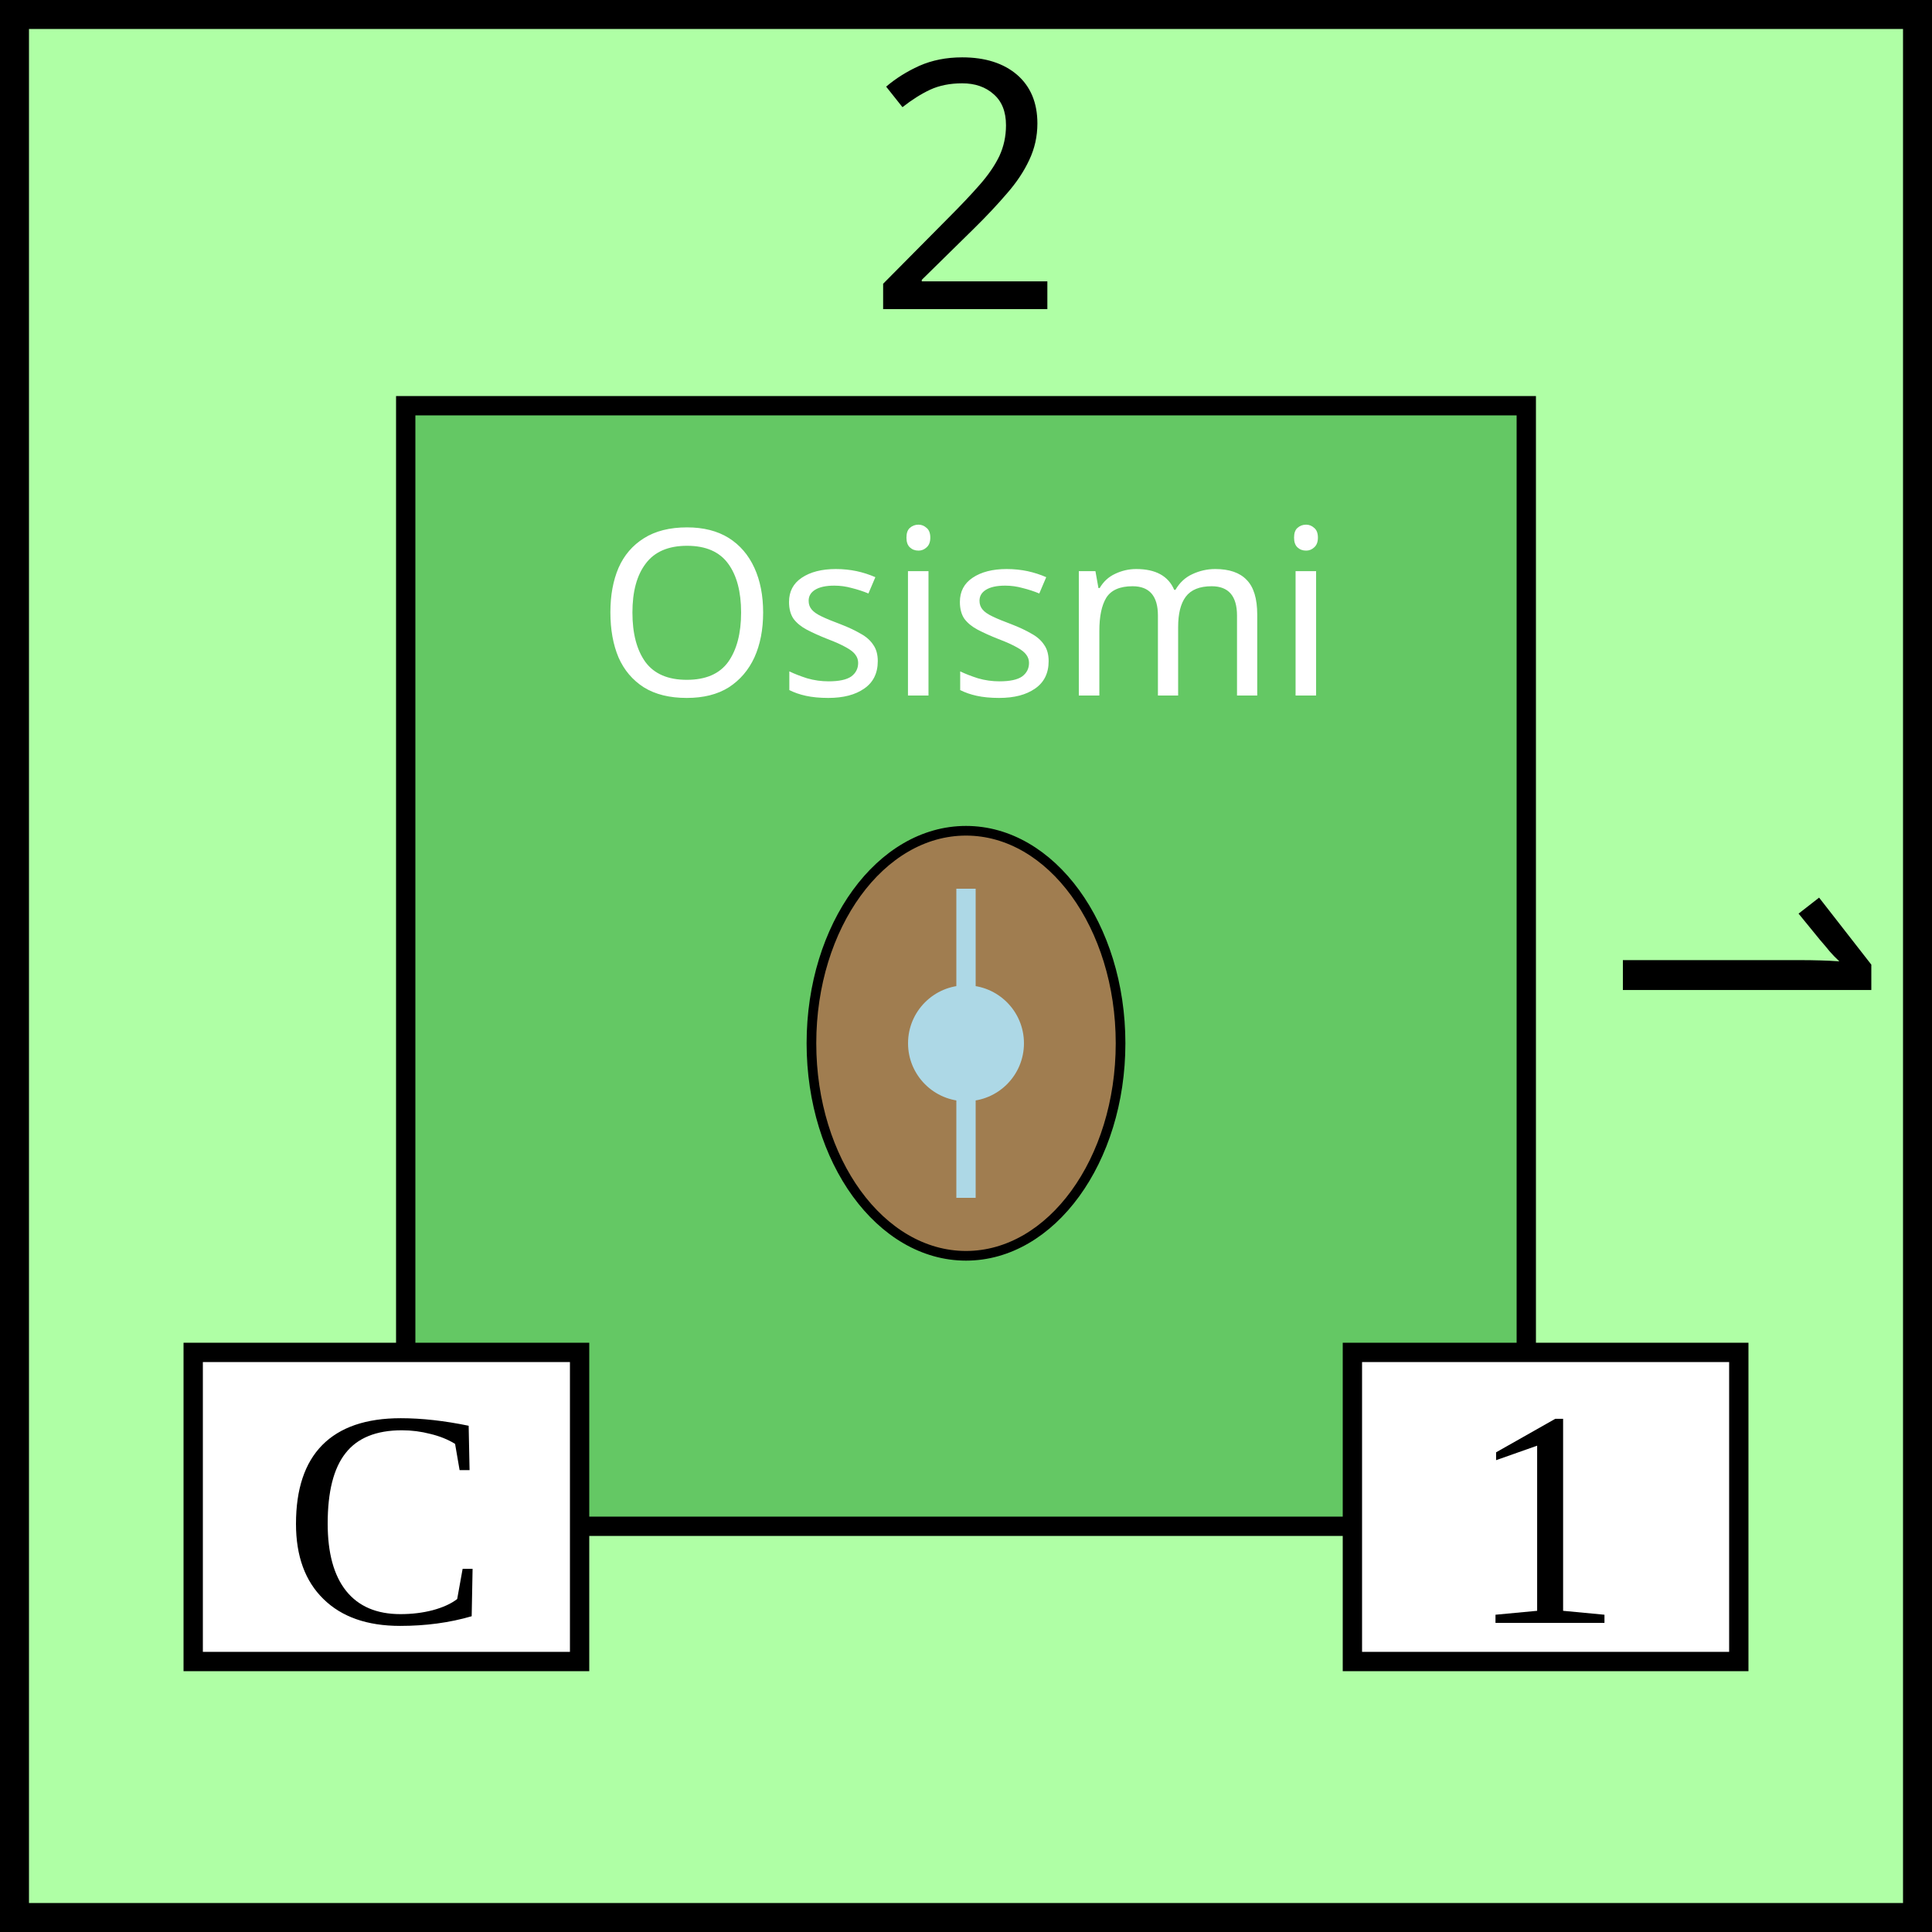
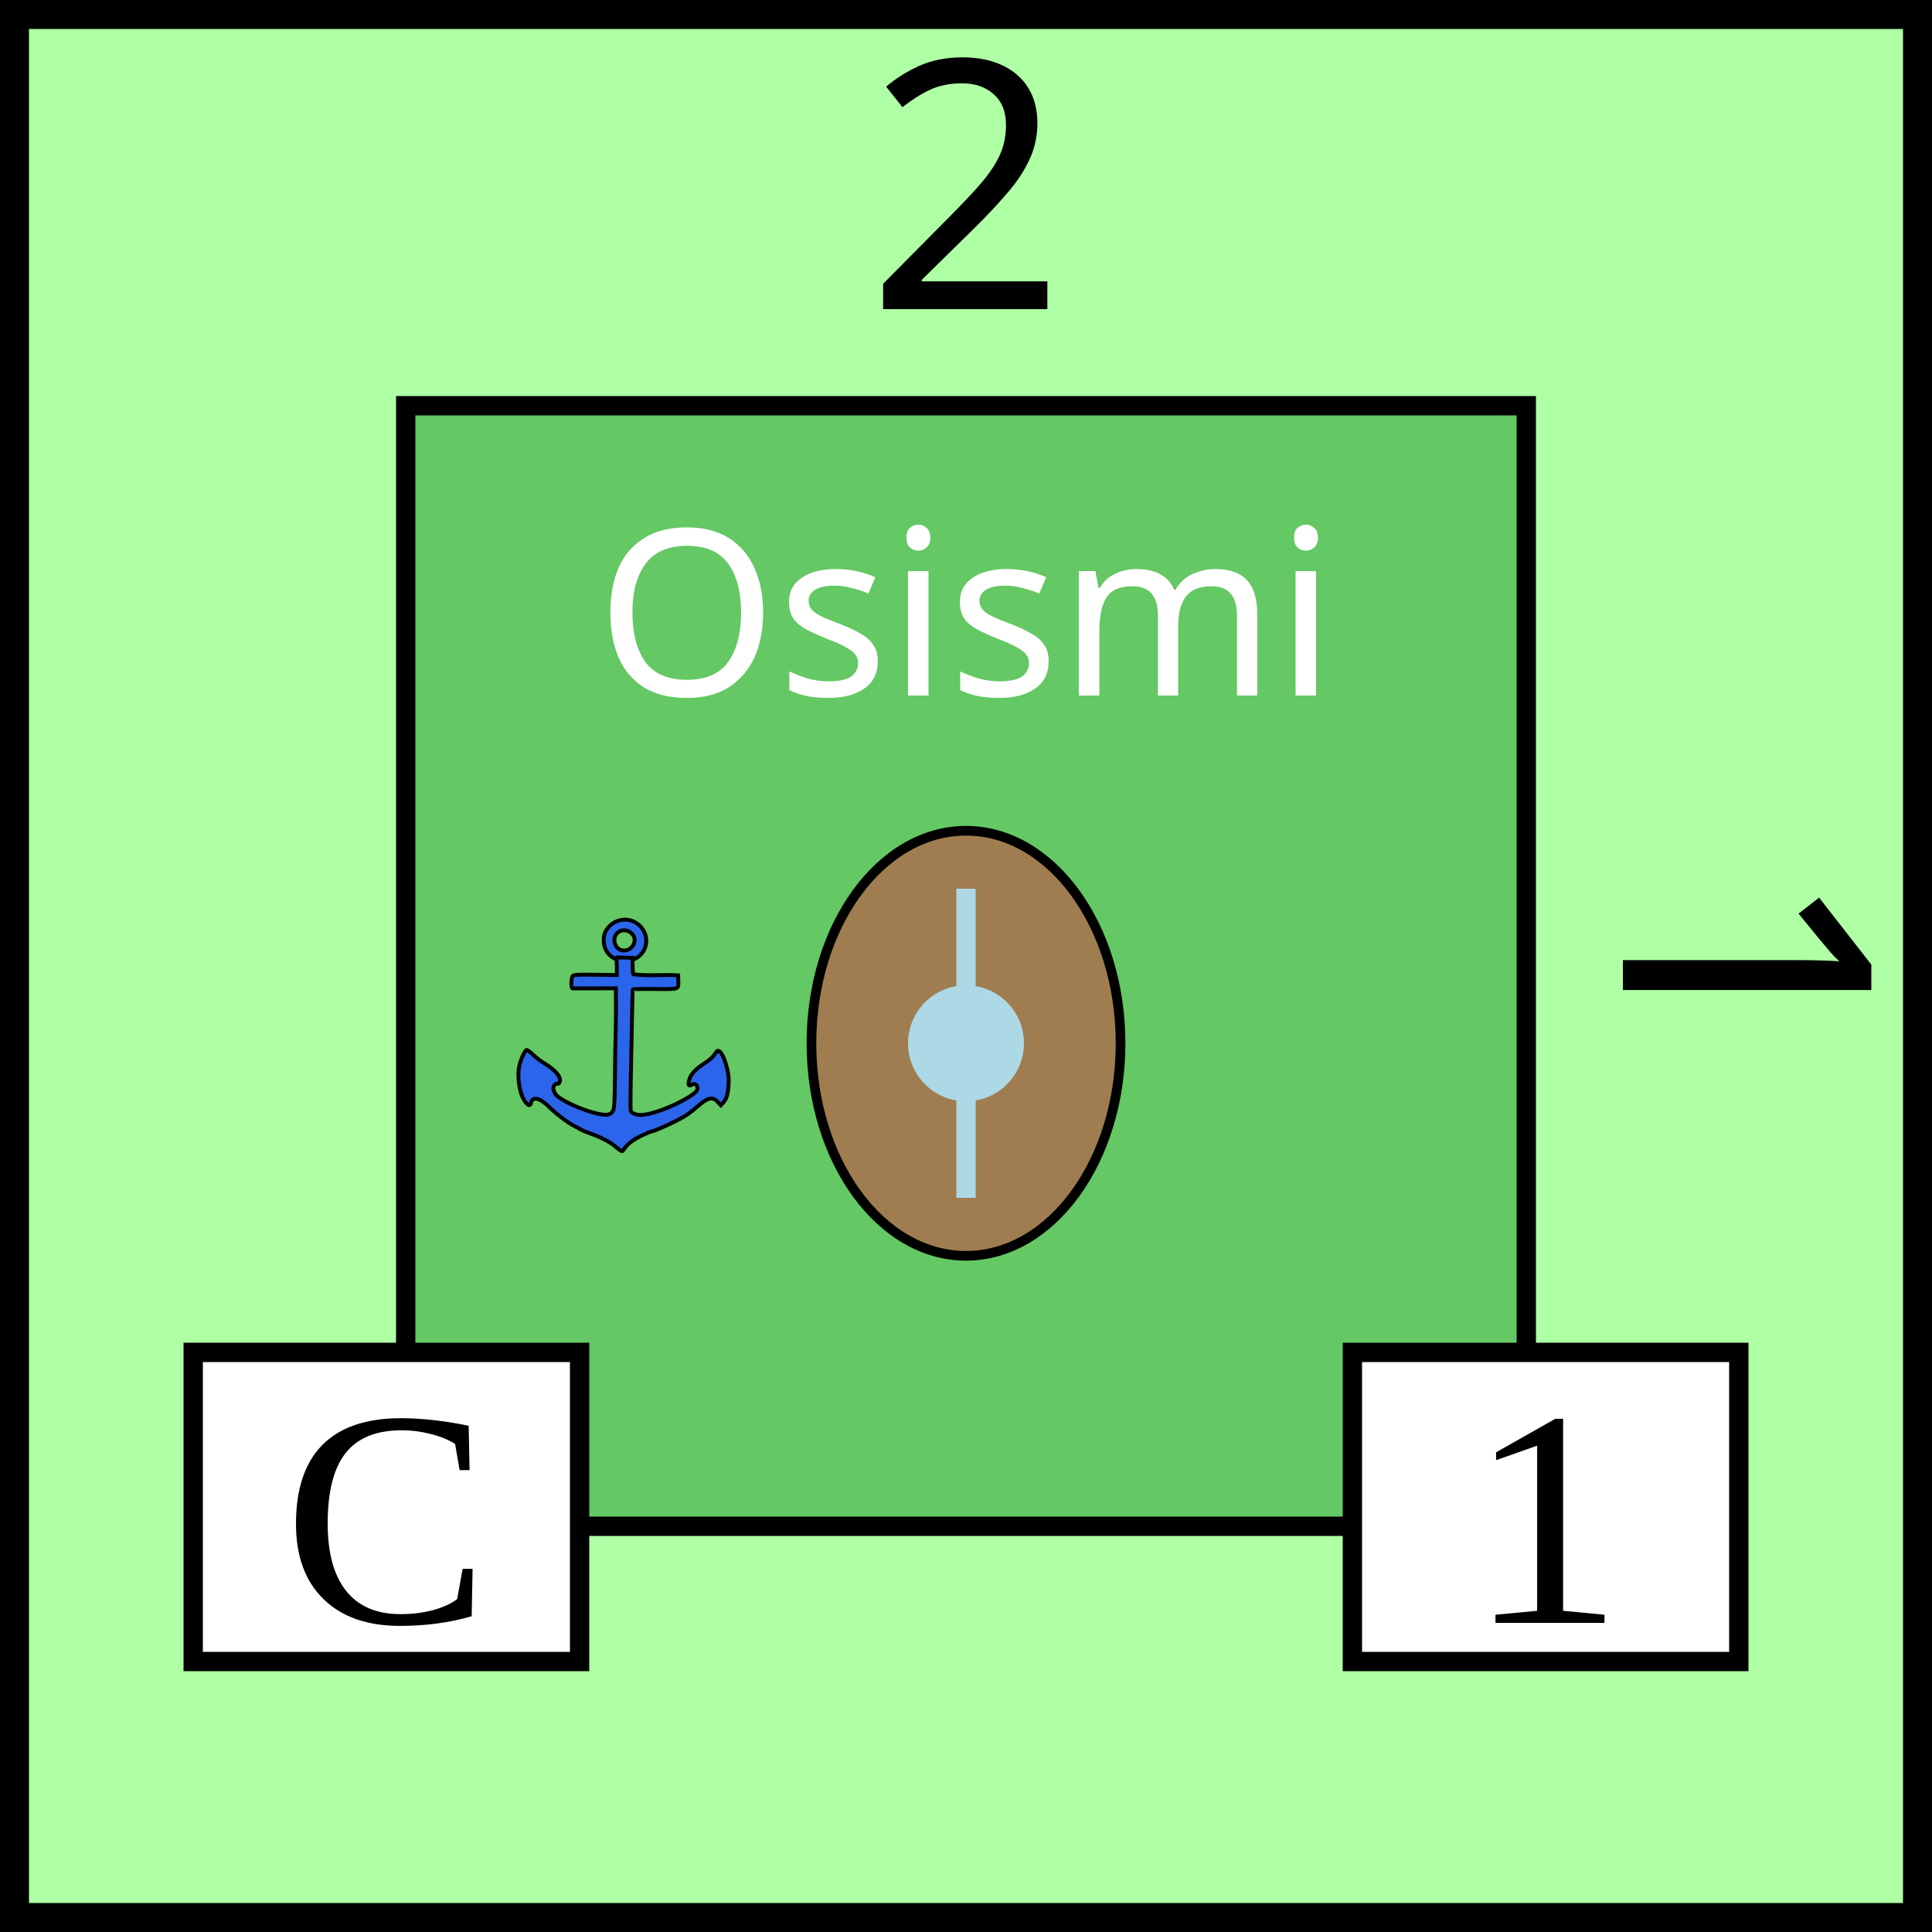
- <svg xmlns="http://www.w3.org/2000/svg" viewBox="0 0 100 100" width="100" height="100">
+ <svg xmlns="http://www.w3.org/2000/svg" xmlns:xlink="http://www.w3.org/1999/xlink" viewBox="0 0 100 100" width="100" height="100">
+   <defs>
+     <g id="anchor" transform="scale(0.05)" stroke="black" fill="#2B65EC" stroke-width="4">
+       <path d="M 127 32 C 115 32 104 42 105 54 C 105 66 115 75 127 75 C 139 75 149 66 149 54 C 149 42 139 32 127 32 z M 126 43 C 132 43 137 48 137 53 C 137 59 132 64 126 64 C 120 64 116 59 116 53 C 116 48 120 43 126 43 z " />
+       <path d="M118.537,71.179c-1.053-0.019,0,2.075,0,9.084v9.084l-21.881-0.306   c-17.203-0.24-22.227-0.018-23.5,1.038c-2.036,1.689-2.356,13.078-0.369,13.135l44.75-0.104c0.05,10.689,0.189,21.379,0.053,32.069   c-0.504,22.08-0.892,44.162-1.097,66.247c-0.09,11.96-0.545,23.436-1.011,25.5c-1.754,7.78-6.661,8.837-21.785,4.691   c-15.729-4.312-35.264-13.896-38.552-18.913c-2.614-3.99-3.022-7.41-1.133-9.498c0.942-1.041,2.342-1.65,3.112-1.355   c0.851,0.326,1.746-0.386,2.284-1.817c1.893-5.04-4.426-12.489-16.872-19.89c-3.025-1.799-7.975-5.662-11-8.584   c-3.174-3.066-5.973-5.012-6.619-4.598c-2.009,1.287-6.12,10.584-7.383,16.697c-2.539,12.288,0.683,30.421,6.668,37.535   c3.16,3.756,4.923,3.788,5.659,0.105c1.298-6.49,9.375-4.617,18.174,4.211c6.964,6.988,20.225,17.118,26,19.862   c2.2,1.045,5.35,2.744,7,3.776c1.65,1.031,6.6,3.107,11,4.611c9.218,3.153,20.012,8.735,24.287,12.56   c1.624,1.452,4.076,3.378,5.45,4.277c2.403,1.575,2.562,1.538,4.194-0.954c3.399-5.188,9.264-9.729,18.146-14.049   c4.992-2.43,9.828-4.416,10.744-4.416c1.949,0,18.395-7.275,28.301-12.521c7.764-4.11,11.26-6.587,19.934-14.121   c9.791-8.505,14.745-9.466,19.884-3.856l3.208,3.503l2.061-2.253c3.727-4.075,5.098-8.172,5.818-17.383   c0.551-7.043,0.316-10.867-1.037-16.98c-2.142-9.658-5.73-17.913-8.414-19.35c-1.695-0.906-2.271-0.645-3.72,1.693   c-2.519,4.065-6.036,7.262-12.812,11.642c-8.113,5.244-13.01,10.649-14.516,16.026c-1.453,5.193-0.791,7.079,1.968,5.603   c3.01-1.611,4.971-1.172,6.13,1.374c1.633,3.582-0.819,6.465-10.299,12.104c-16.191,9.631-37.9,17.52-48.216,17.52   c-4.868,0-9.438-1.883-10.171-4.189c-0.353-1.112-0.371-14.237-0.04-29.166c0.331-14.93,0.866-42.664,1.189-61.633   c0.323-18.969,0.739-34.734,0.925-35.034c0.186-0.299,10.497-0.45,22.916-0.334c25.764,0.24,24.408,0.724,24.195-8.643l-0.125-5.5   c-15.387-1.079-31.138,0.942-46.46-1.126c-0.289-0.29-0.592-3.854-0.672-7.92l-0.146-9.167L118.537,71.179z" />
+     </g>
+   </defs>
  <rect id="background" fill="rgb(175,255,165)" height="100" width="100" stroke="black" stroke-width="3" />
  <g id="tribe" text-anchor="middle" font-size="12" font-family="Papyrus">
    <rect x="21" y="21" width="58" height="58" fill="rgb(100,200,100)" stroke="black" />
    <text x="50" y="36" fill="white" font-size="12">Osismi</text>
    <ellipse id="shield" cx="50" cy="54" rx="8" ry="11" fill="rgb(160,125,80)" stroke="black" stroke-width="0.5" />
    <circle cx="50" cy="54" r="3" fill="lightblue" />
    <line x1="50" y1="46" x2="50" y2="62" stroke="lightblue" />
+     <use x="26" y="46" xlink:href="#anchor" />
  </g>
  <g id="attributes" text-anchor="middle" font-size="16">
    <rect id="initiative" x="10" y="70" height="16" width="20" fill="white" stroke="black" />
    <text x="20" y="84">C</text>
    <rect id="firepower" x="70" y="70" height="16" width="20" fill="white" stroke="black" />
    <text x="80" y="84">1</text>
  </g>
  <g id="strength" text-anchor="middle" font-family="Papyrus" font-size="18">
    <text x="50" y="16">2</text>
    <text x="50" y="16" transform="rotate(90,50,50)">1</text>
  </g>
</svg>
